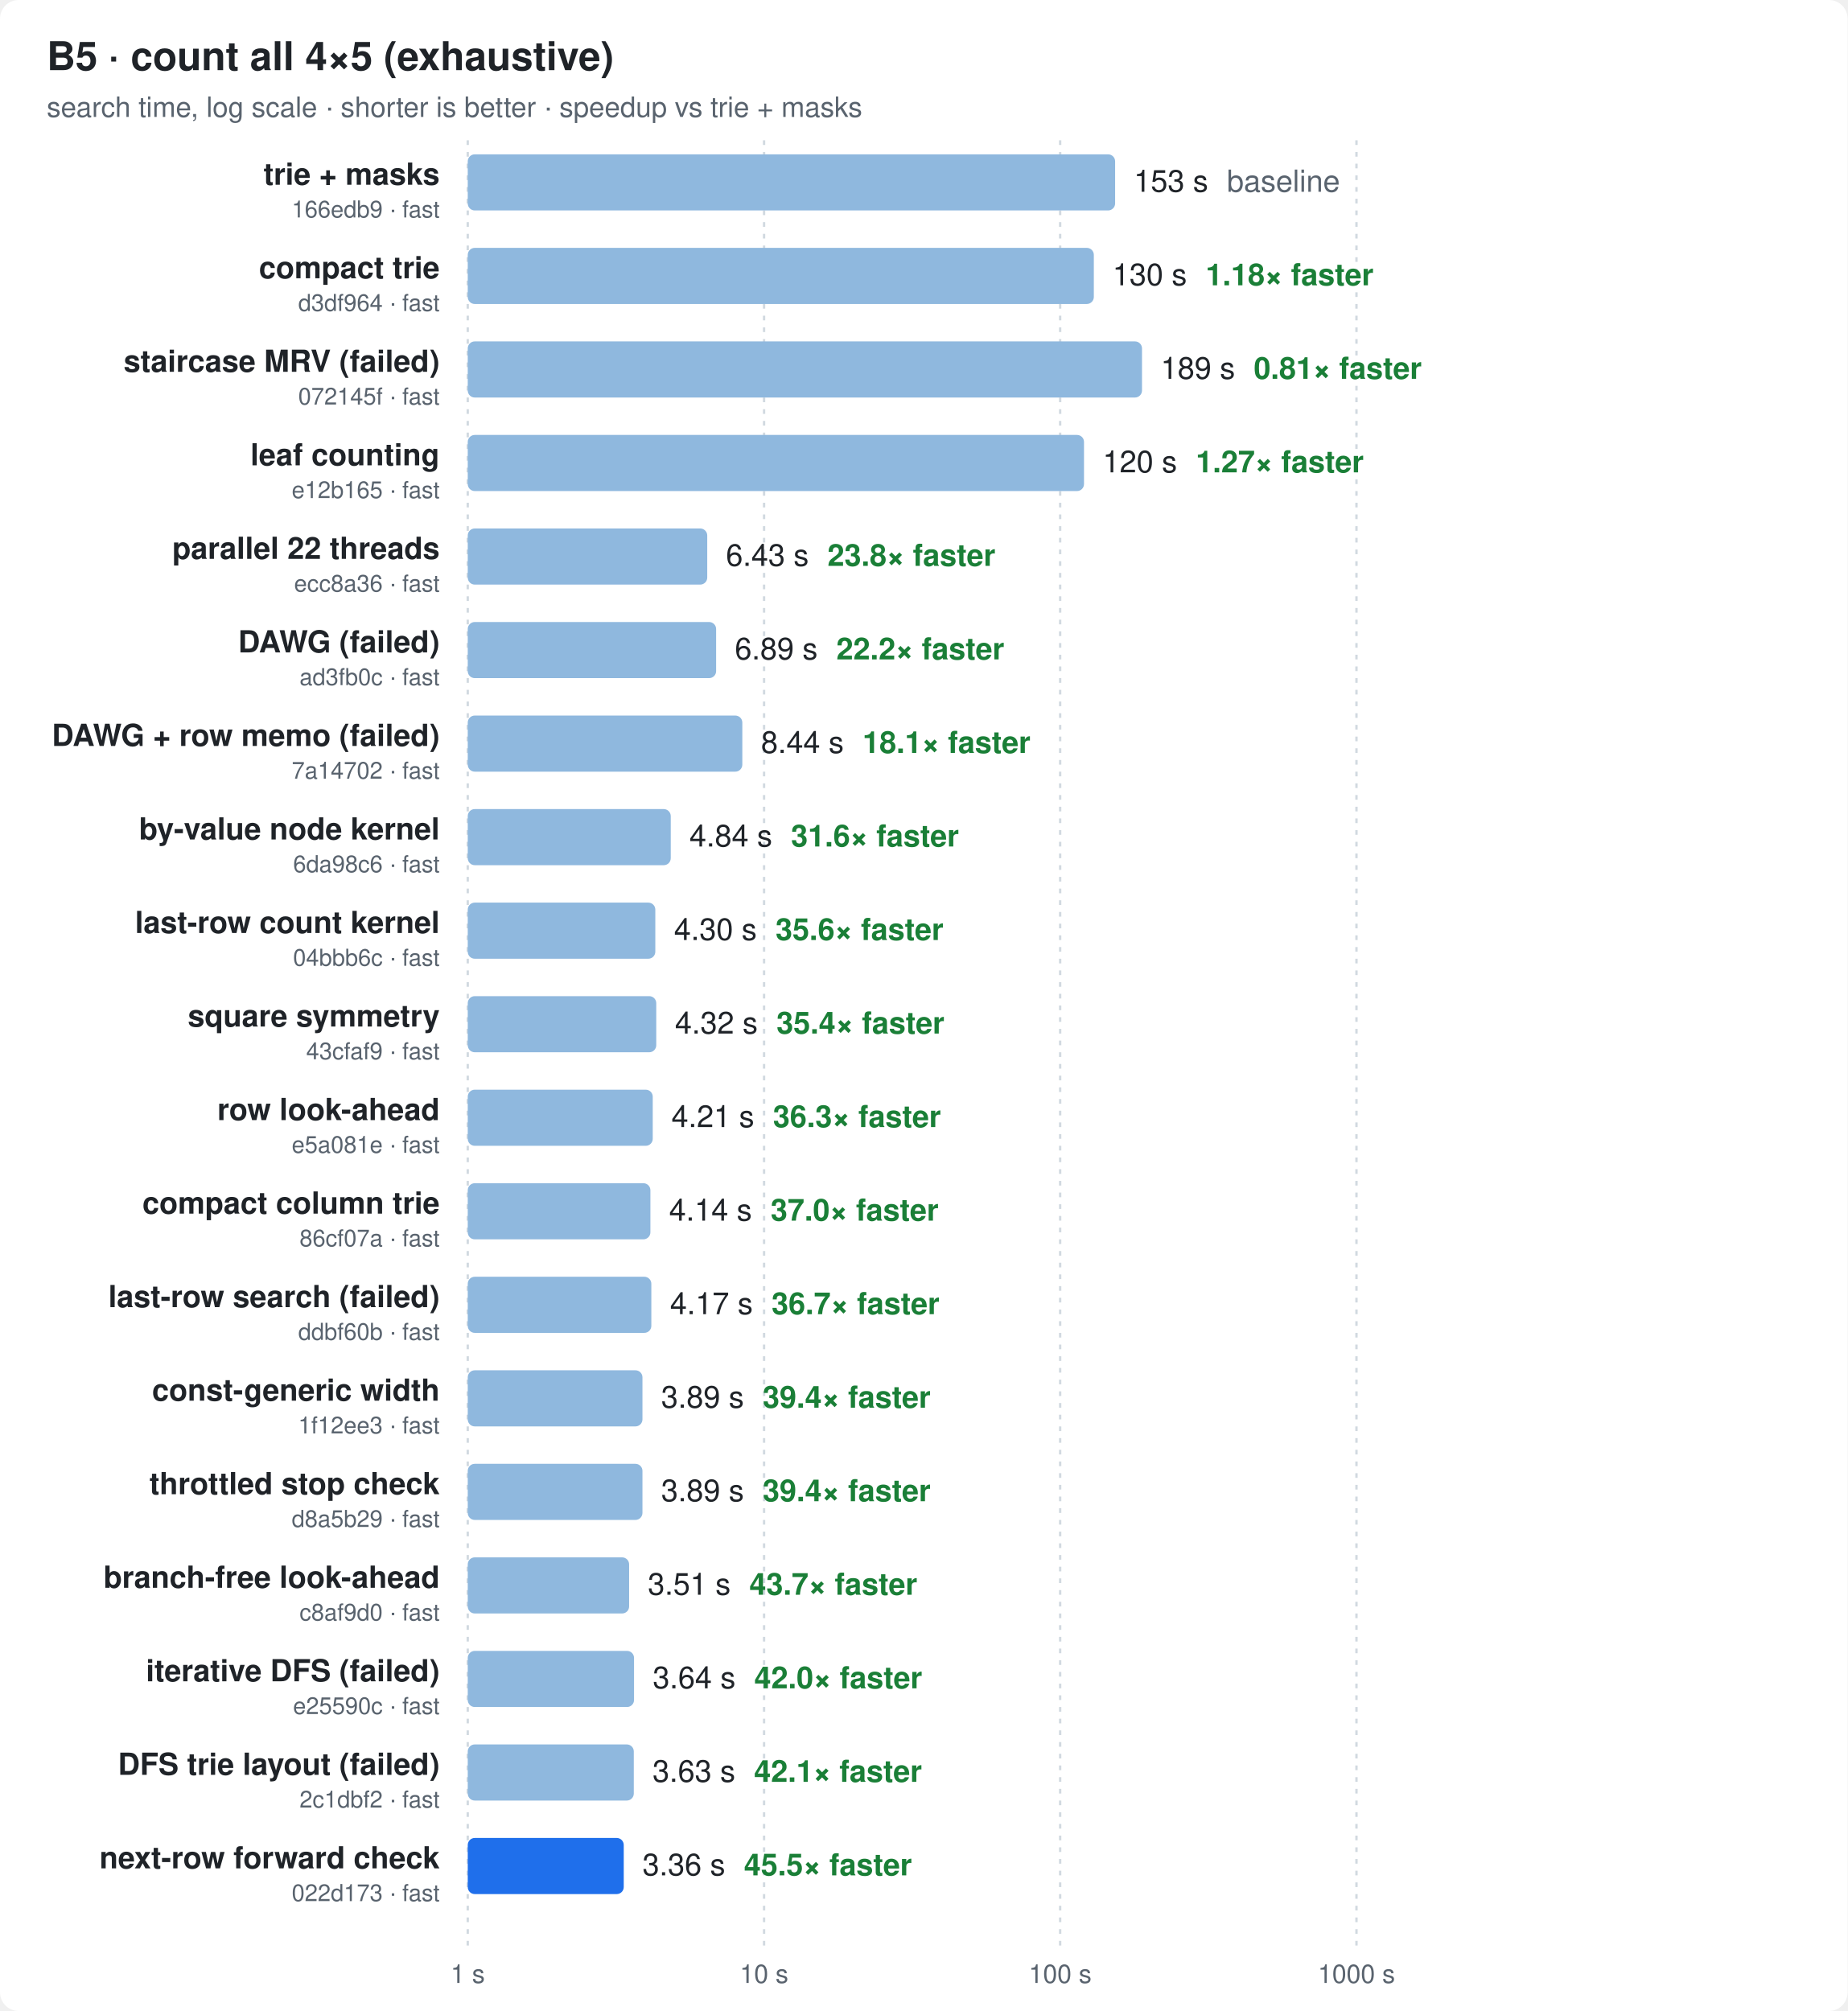
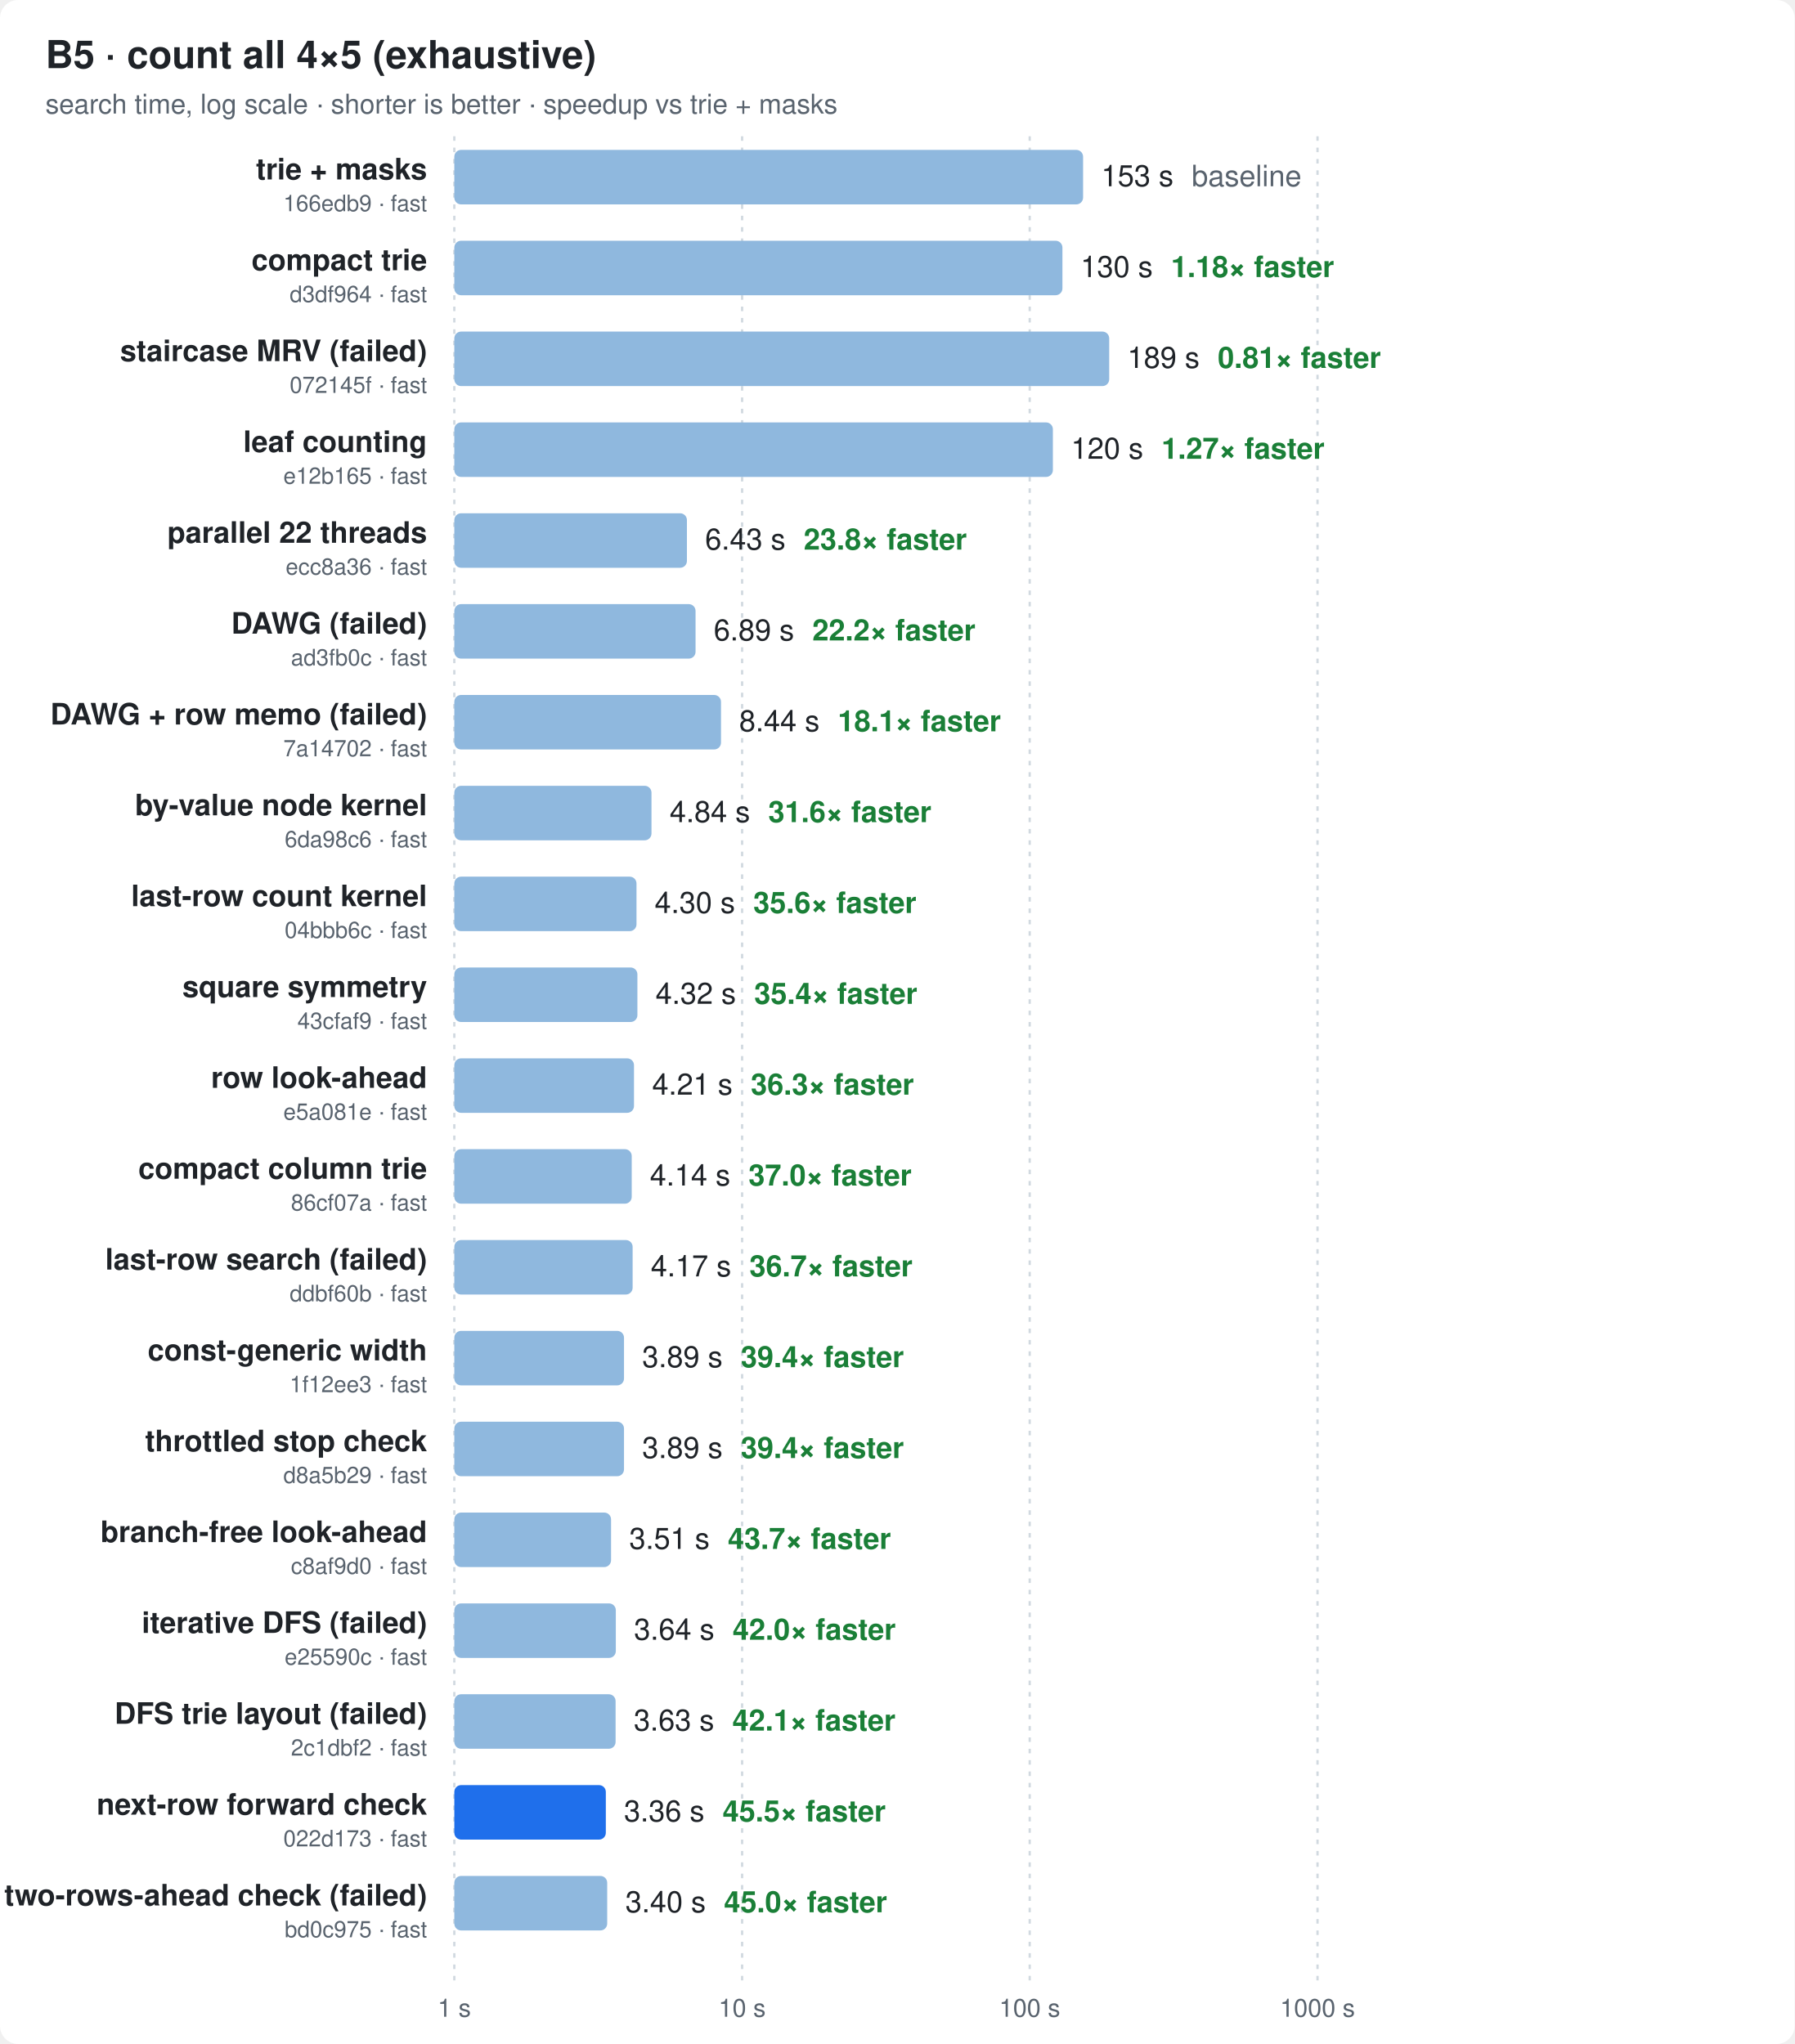
- <svg xmlns="http://www.w3.org/2000/svg" width="790" height="860" viewBox="0 0 790 860" font-family="ui-sans-serif,-apple-system,Segoe UI,Helvetica,Arial,sans-serif">
+ <svg xmlns="http://www.w3.org/2000/svg" width="790" height="900" viewBox="0 0 790 900" font-family="ui-sans-serif,-apple-system,Segoe UI,Helvetica,Arial,sans-serif">
  <style>
  .bg{fill:#ffffff} .t{fill:#1f2328} .m{fill:#59636e} .g{stroke:#d1d9e0}
  .bar{fill:#8fb8de} .best{fill:#1f6feb} .x{fill:#1a7f37;font-weight:600}
  @media (prefers-color-scheme: dark){
    .bg{fill:#0d1117} .t{fill:#e6edf3} .m{fill:#9198a1} .g{stroke:#30363d}
    .bar{fill:#2f5f8f} .best{fill:#4493f8} .x{fill:#3fb950}
  }
</style>
-   <rect class="bg" width="790" height="860" rx="8" />
+   <rect class="bg" width="790" height="900" rx="8" />
  <text class="t" x="20" y="30" font-size="17" font-weight="700">B5 · count all 4×5 (exhaustive)</text>
  <text class="m" x="20" y="50" font-size="12">search time, log scale · shorter is better · speedup vs trie + masks</text>
-   <line class="g" x1="200.0" x2="200.0" y1="60" y2="832" stroke-dasharray="2 3" />
-   <text class="m" x="200.0" y="848" font-size="11" text-anchor="middle">1 s</text>
-   <line class="g" x1="326.7" x2="326.7" y1="60" y2="832" stroke-dasharray="2 3" />
-   <text class="m" x="326.7" y="848" font-size="11" text-anchor="middle">10 s</text>
-   <line class="g" x1="453.3" x2="453.3" y1="60" y2="832" stroke-dasharray="2 3" />
-   <text class="m" x="453.3" y="848" font-size="11" text-anchor="middle">100 s</text>
-   <line class="g" x1="580.0" x2="580.0" y1="60" y2="832" stroke-dasharray="2 3" />
-   <text class="m" x="580.0" y="848" font-size="11" text-anchor="middle">1000 s</text>
+   <line class="g" x1="200.0" x2="200.0" y1="60" y2="872" stroke-dasharray="2 3" />
+   <text class="m" x="200.0" y="888" font-size="11" text-anchor="middle">1 s</text>
+   <line class="g" x1="326.7" x2="326.7" y1="60" y2="872" stroke-dasharray="2 3" />
+   <text class="m" x="326.7" y="888" font-size="11" text-anchor="middle">10 s</text>
+   <line class="g" x1="453.3" x2="453.3" y1="60" y2="872" stroke-dasharray="2 3" />
+   <text class="m" x="453.3" y="888" font-size="11" text-anchor="middle">100 s</text>
+   <line class="g" x1="580.0" x2="580.0" y1="60" y2="872" stroke-dasharray="2 3" />
+   <text class="m" x="580.0" y="888" font-size="11" text-anchor="middle">1000 s</text>
  <text class="t" x="188" y="79.0" font-size="13" font-weight="600" text-anchor="end">trie + masks</text>
  <text class="m" x="188" y="93.0" font-size="10" text-anchor="end">166edb9 · fast</text>
  <rect class="bar" x="200" y="66" width="276.8" height="24" rx="3" />
  <text class="t" x="484.8" y="82.0" font-size="13">153 s<tspan class="m" dx="8">baseline</tspan>
  </text>
  <text class="t" x="188" y="119.0" font-size="13" font-weight="600" text-anchor="end">compact trie</text>
  <text class="m" x="188" y="133.0" font-size="10" text-anchor="end">d3df964 · fast</text>
  <rect class="bar" x="200" y="106" width="267.7" height="24" rx="3" />
  <text class="t" x="475.7" y="122.0" font-size="13">130 s<tspan class="x" dx="8">1.18× faster</tspan>
  </text>
  <text class="t" x="188" y="159.0" font-size="13" font-weight="600" text-anchor="end">staircase MRV (failed)</text>
  <text class="m" x="188" y="173.0" font-size="10" text-anchor="end">072145f · fast</text>
  <rect class="bar" x="200" y="146" width="288.3" height="24" rx="3" />
  <text class="t" x="496.3" y="162.0" font-size="13">189 s<tspan class="x" dx="8">0.81× faster</tspan>
  </text>
  <text class="t" x="188" y="199.0" font-size="13" font-weight="600" text-anchor="end">leaf counting</text>
  <text class="m" x="188" y="213.0" font-size="10" text-anchor="end">e12b165 · fast</text>
  <rect class="bar" x="200" y="186" width="263.5" height="24" rx="3" />
  <text class="t" x="471.5" y="202.0" font-size="13">120 s<tspan class="x" dx="8">1.27× faster</tspan>
  </text>
  <text class="t" x="188" y="239.0" font-size="13" font-weight="600" text-anchor="end">parallel 22 threads</text>
  <text class="m" x="188" y="253.0" font-size="10" text-anchor="end">ecc8a36 · fast</text>
  <rect class="bar" x="200" y="226" width="102.4" height="24" rx="3" />
  <text class="t" x="310.4" y="242.0" font-size="13">6.43 s<tspan class="x" dx="8">23.8× faster</tspan>
  </text>
  <text class="t" x="188" y="279.0" font-size="13" font-weight="600" text-anchor="end">DAWG (failed)</text>
  <text class="m" x="188" y="293.0" font-size="10" text-anchor="end">ad3fb0c · fast</text>
  <rect class="bar" x="200" y="266" width="106.2" height="24" rx="3" />
  <text class="t" x="314.2" y="282.0" font-size="13">6.89 s<tspan class="x" dx="8">22.2× faster</tspan>
  </text>
  <text class="t" x="188" y="319.0" font-size="13" font-weight="600" text-anchor="end">DAWG + row memo (failed)</text>
  <text class="m" x="188" y="333.0" font-size="10" text-anchor="end">7a14702 · fast</text>
  <rect class="bar" x="200" y="306" width="117.4" height="24" rx="3" />
  <text class="t" x="325.4" y="322.0" font-size="13">8.44 s<tspan class="x" dx="8">18.1× faster</tspan>
  </text>
  <text class="t" x="188" y="359.0" font-size="13" font-weight="600" text-anchor="end">by-value node kernel</text>
  <text class="m" x="188" y="373.0" font-size="10" text-anchor="end">6da98c6 · fast</text>
  <rect class="bar" x="200" y="346" width="86.8" height="24" rx="3" />
  <text class="t" x="294.8" y="362.0" font-size="13">4.84 s<tspan class="x" dx="8">31.6× faster</tspan>
  </text>
  <text class="t" x="188" y="399.0" font-size="13" font-weight="600" text-anchor="end">last-row count kernel</text>
  <text class="m" x="188" y="413.0" font-size="10" text-anchor="end">04bbb6c · fast</text>
  <rect class="bar" x="200" y="386" width="80.2" height="24" rx="3" />
  <text class="t" x="288.2" y="402.0" font-size="13">4.30 s<tspan class="x" dx="8">35.6× faster</tspan>
  </text>
  <text class="t" x="188" y="439.0" font-size="13" font-weight="600" text-anchor="end">square symmetry</text>
  <text class="m" x="188" y="453.0" font-size="10" text-anchor="end">43cfaf9 · fast</text>
  <rect class="bar" x="200" y="426" width="80.6" height="24" rx="3" />
  <text class="t" x="288.6" y="442.0" font-size="13">4.32 s<tspan class="x" dx="8">35.4× faster</tspan>
  </text>
  <text class="t" x="188" y="479.0" font-size="13" font-weight="600" text-anchor="end">row look-ahead</text>
  <text class="m" x="188" y="493.0" font-size="10" text-anchor="end">e5a081e · fast</text>
  <rect class="bar" x="200" y="466" width="79.1" height="24" rx="3" />
  <text class="t" x="287.1" y="482.0" font-size="13">4.21 s<tspan class="x" dx="8">36.3× faster</tspan>
  </text>
  <text class="t" x="188" y="519.0" font-size="13" font-weight="600" text-anchor="end">compact column trie</text>
  <text class="m" x="188" y="533.0" font-size="10" text-anchor="end">86cf07a · fast</text>
  <rect class="bar" x="200" y="506" width="78.1" height="24" rx="3" />
  <text class="t" x="286.1" y="522.0" font-size="13">4.14 s<tspan class="x" dx="8">37.0× faster</tspan>
  </text>
  <text class="t" x="188" y="559.0" font-size="13" font-weight="600" text-anchor="end">last-row search (failed)</text>
  <text class="m" x="188" y="573.0" font-size="10" text-anchor="end">ddbf60b · fast</text>
  <rect class="bar" x="200" y="546" width="78.5" height="24" rx="3" />
  <text class="t" x="286.5" y="562.0" font-size="13">4.17 s<tspan class="x" dx="8">36.7× faster</tspan>
  </text>
  <text class="t" x="188" y="599.0" font-size="13" font-weight="600" text-anchor="end">const-generic width</text>
  <text class="m" x="188" y="613.0" font-size="10" text-anchor="end">1f12ee3 · fast</text>
  <rect class="bar" x="200" y="586" width="74.7" height="24" rx="3" />
  <text class="t" x="282.7" y="602.0" font-size="13">3.89 s<tspan class="x" dx="8">39.4× faster</tspan>
  </text>
  <text class="t" x="188" y="639.0" font-size="13" font-weight="600" text-anchor="end">throttled stop check</text>
  <text class="m" x="188" y="653.0" font-size="10" text-anchor="end">d8a5b29 · fast</text>
  <rect class="bar" x="200" y="626" width="74.7" height="24" rx="3" />
  <text class="t" x="282.7" y="642.0" font-size="13">3.89 s<tspan class="x" dx="8">39.4× faster</tspan>
  </text>
  <text class="t" x="188" y="679.0" font-size="13" font-weight="600" text-anchor="end">branch-free look-ahead</text>
  <text class="m" x="188" y="693.0" font-size="10" text-anchor="end">c8af9d0 · fast</text>
  <rect class="bar" x="200" y="666" width="69.0" height="24" rx="3" />
  <text class="t" x="277.0" y="682.0" font-size="13">3.51 s<tspan class="x" dx="8">43.7× faster</tspan>
  </text>
  <text class="t" x="188" y="719.0" font-size="13" font-weight="600" text-anchor="end">iterative DFS (failed)</text>
  <text class="m" x="188" y="733.0" font-size="10" text-anchor="end">e25590c · fast</text>
  <rect class="bar" x="200" y="706" width="71.1" height="24" rx="3" />
  <text class="t" x="279.1" y="722.0" font-size="13">3.64 s<tspan class="x" dx="8">42.0× faster</tspan>
  </text>
  <text class="t" x="188" y="759.0" font-size="13" font-weight="600" text-anchor="end">DFS trie layout (failed)</text>
  <text class="m" x="188" y="773.0" font-size="10" text-anchor="end">2c1dbf2 · fast</text>
  <rect class="bar" x="200" y="746" width="71.0" height="24" rx="3" />
  <text class="t" x="279.0" y="762.0" font-size="13">3.63 s<tspan class="x" dx="8">42.1× faster</tspan>
  </text>
  <text class="t" x="188" y="799.0" font-size="13" font-weight="600" text-anchor="end">next-row forward check</text>
  <text class="m" x="188" y="813.0" font-size="10" text-anchor="end">022d173 · fast</text>
  <rect class="best" x="200" y="786" width="66.7" height="24" rx="3" />
  <text class="t" x="274.7" y="802.0" font-size="13">3.36 s<tspan class="x" dx="8">45.5× faster</tspan>
  </text>
+   <text class="t" x="188" y="839.0" font-size="13" font-weight="600" text-anchor="end">two-rows-ahead check (failed)</text>
+   <text class="m" x="188" y="853.0" font-size="10" text-anchor="end">bd0c975 · fast</text>
+   <rect class="bar" x="200" y="826" width="67.3" height="24" rx="3" />
+   <text class="t" x="275.3" y="842.0" font-size="13">3.40 s<tspan class="x" dx="8">45.0× faster</tspan>
+   </text>
</svg>
